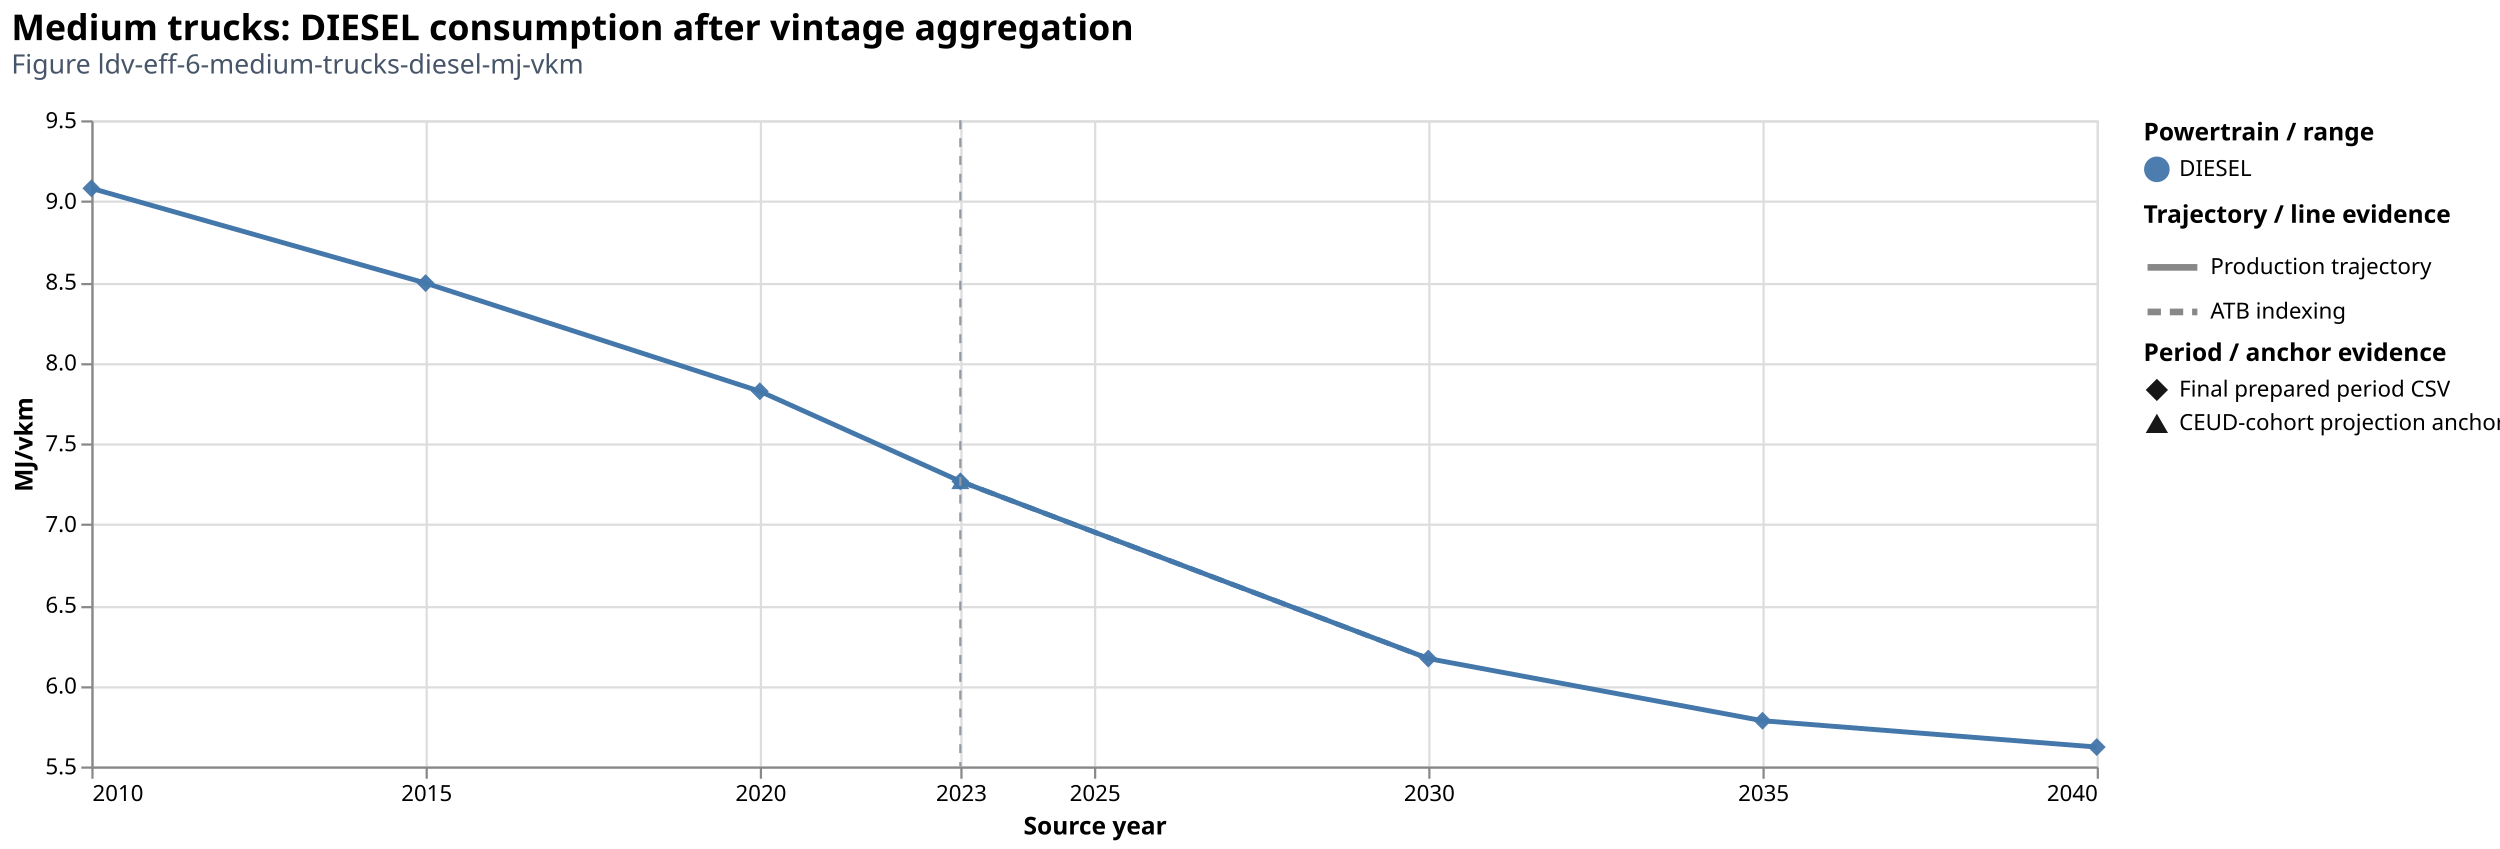
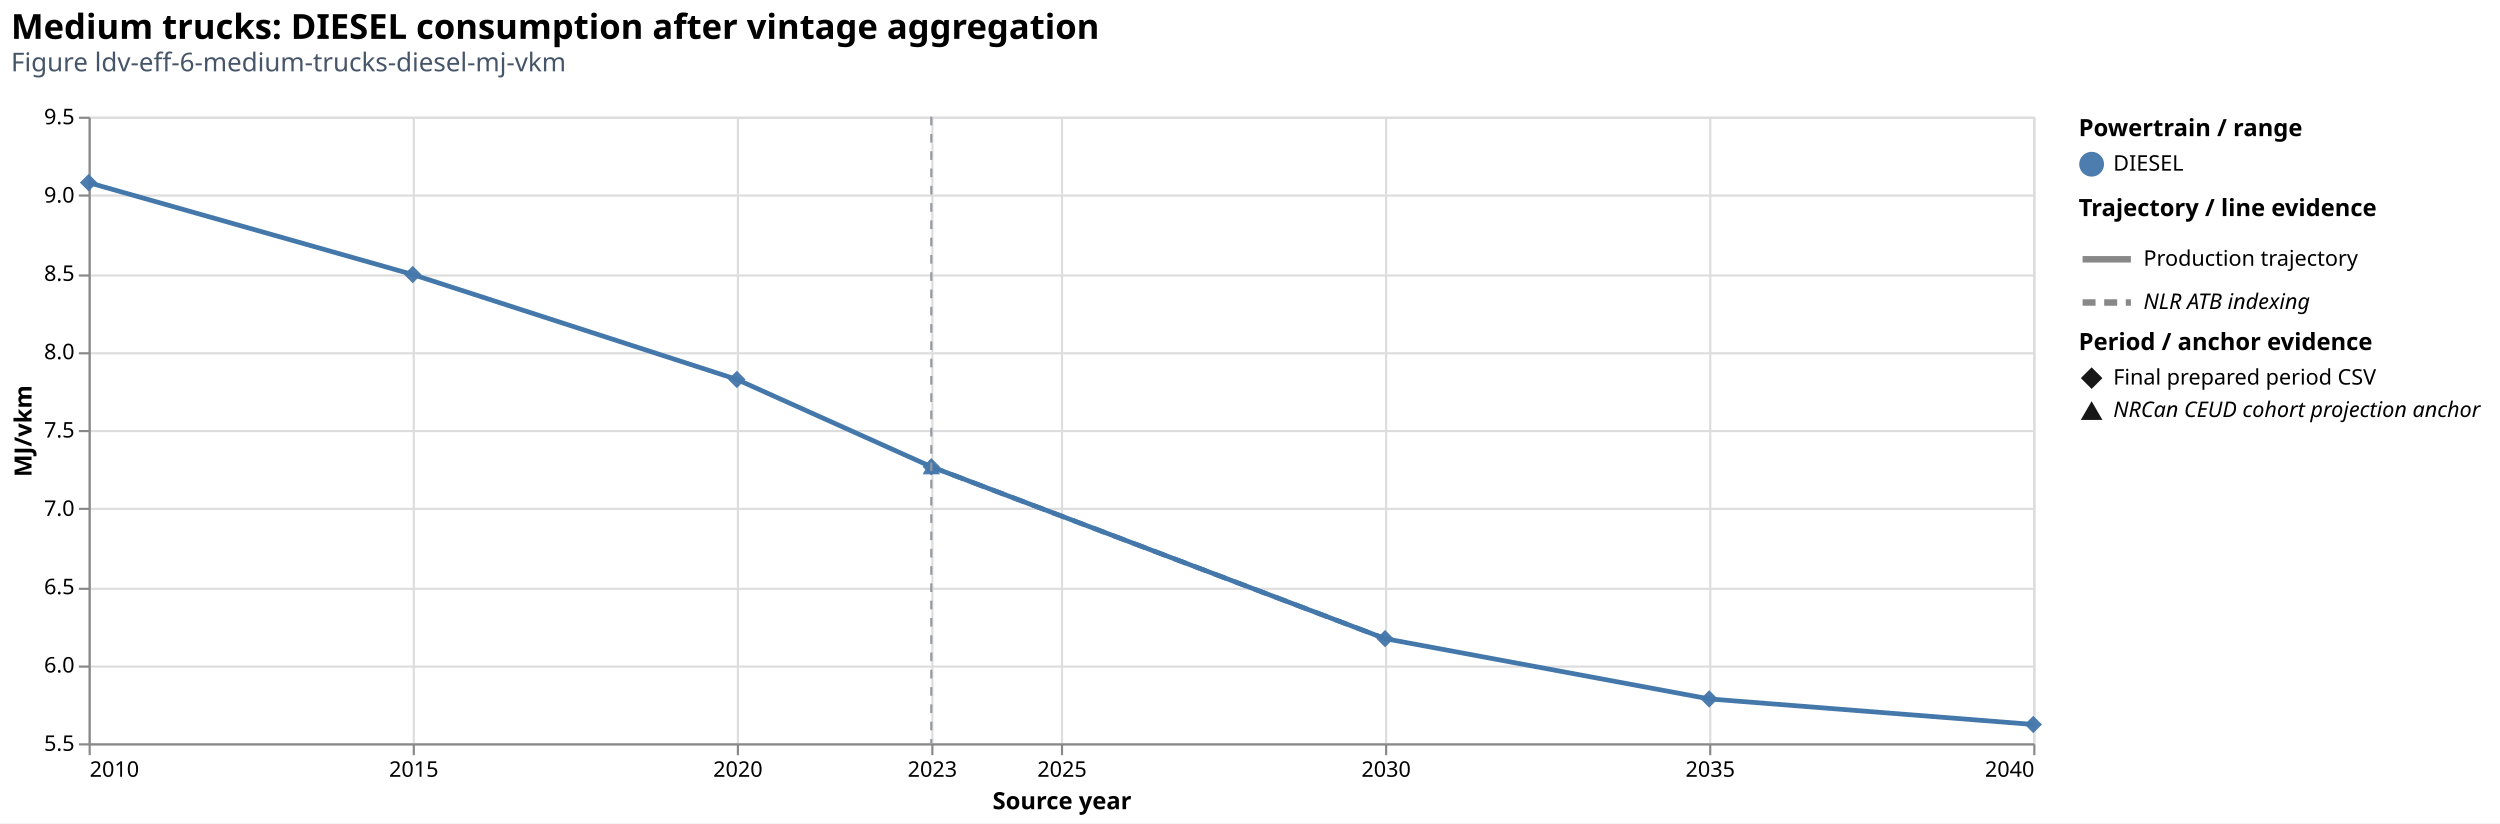
- <svg xmlns="http://www.w3.org/2000/svg" version="1.1" class="marks" width="1122" height="381" viewBox="0 0 1122 381">
-   <rect width="1122" height="381" fill="white" />
+ <svg xmlns="http://www.w3.org/2000/svg" version="1.1" class="marks" width="1157" height="381" viewBox="0 0 1157 381">
+   <rect width="1157" height="381" fill="white" />
  <g fill="none" stroke-miterlimit="10" transform="translate(41,54)">
    <g class="mark-group role-frame root" role="graphics-object" aria-roledescription="group mark container">
      <g transform="translate(0,0)">
        <path class="background" aria-hidden="true" d="M0.5,0.5h900v290h-900Z" stroke="#ddd" />
        <g>
          <g class="mark-group role-axis" aria-hidden="true">
            <g transform="translate(0.5,290.5)">
              <path class="background" aria-hidden="true" d="M0,0h0v0h0Z" pointer-events="none" />
              <g>
                <g class="mark-rule role-axis-grid" pointer-events="none">
                  <line transform="translate(0,-290)" x2="0" y2="290" stroke="#ddd" stroke-width="1" opacity="1" />
                  <line transform="translate(150,-290)" x2="0" y2="290" stroke="#ddd" stroke-width="1" opacity="1" />
                  <line transform="translate(300,-290)" x2="0" y2="290" stroke="#ddd" stroke-width="1" opacity="1" />
                  <line transform="translate(390,-290)" x2="0" y2="290" stroke="#ddd" stroke-width="1" opacity="1" />
                  <line transform="translate(450,-290)" x2="0" y2="290" stroke="#ddd" stroke-width="1" opacity="1" />
                  <line transform="translate(600,-290)" x2="0" y2="290" stroke="#ddd" stroke-width="1" opacity="1" />
                  <line transform="translate(750,-290)" x2="0" y2="290" stroke="#ddd" stroke-width="1" opacity="1" />
                  <line transform="translate(900,-290)" x2="0" y2="290" stroke="#ddd" stroke-width="1" opacity="1" />
                </g>
              </g>
              <path class="foreground" aria-hidden="true" d="" pointer-events="none" display="none" />
            </g>
          </g>
          <g class="mark-group role-axis" aria-hidden="true">
            <g transform="translate(0.5,0.5)">
              <path class="background" aria-hidden="true" d="M0,0h0v0h0Z" pointer-events="none" />
              <g>
                <g class="mark-rule role-axis-grid" pointer-events="none">
                  <line transform="translate(0,290)" x2="900" y2="0" stroke="#ddd" stroke-width="1" opacity="1" />
                  <line transform="translate(0,254)" x2="900" y2="0" stroke="#ddd" stroke-width="1" opacity="1" />
                  <line transform="translate(0,218)" x2="900" y2="0" stroke="#ddd" stroke-width="1" opacity="1" />
                  <line transform="translate(0,181)" x2="900" y2="0" stroke="#ddd" stroke-width="1" opacity="1" />
                  <line transform="translate(0,145)" x2="900" y2="0" stroke="#ddd" stroke-width="1" opacity="1" />
                  <line transform="translate(0,109)" x2="900" y2="0" stroke="#ddd" stroke-width="1" opacity="1" />
                  <line transform="translate(0,73)" x2="900" y2="0" stroke="#ddd" stroke-width="1" opacity="1" />
                  <line transform="translate(0,36)" x2="900" y2="0" stroke="#ddd" stroke-width="1" opacity="1" />
                  <line transform="translate(0,0)" x2="900" y2="0" stroke="#ddd" stroke-width="1" opacity="1" />
                </g>
              </g>
              <path class="foreground" aria-hidden="true" d="" pointer-events="none" display="none" />
            </g>
          </g>
          <g class="mark-group role-axis" role="graphics-symbol" aria-roledescription="axis" aria-label="X-axis titled 'Source year' for a linear scale with values from 2010 to 2040">
            <g transform="translate(0.5,290.5)">
              <path class="background" aria-hidden="true" d="M0,0h0v0h0Z" pointer-events="none" />
              <g>
                <g class="mark-rule role-axis-tick" pointer-events="none">
                  <line transform="translate(0,0)" x2="0" y2="5" stroke="#888" stroke-width="1" opacity="1" />
                  <line transform="translate(150,0)" x2="0" y2="5" stroke="#888" stroke-width="1" opacity="1" />
                  <line transform="translate(300,0)" x2="0" y2="5" stroke="#888" stroke-width="1" opacity="1" />
                  <line transform="translate(390,0)" x2="0" y2="5" stroke="#888" stroke-width="1" opacity="1" />
                  <line transform="translate(450,0)" x2="0" y2="5" stroke="#888" stroke-width="1" opacity="1" />
                  <line transform="translate(600,0)" x2="0" y2="5" stroke="#888" stroke-width="1" opacity="1" />
                  <line transform="translate(750,0)" x2="0" y2="5" stroke="#888" stroke-width="1" opacity="1" />
                  <line transform="translate(900,0)" x2="0" y2="5" stroke="#888" stroke-width="1" opacity="1" />
                </g>
                <g class="mark-text role-axis-label" pointer-events="none">
                  <text text-anchor="start" transform="translate(0,15)" font-family="sans-serif" font-size="10px" fill="#000" opacity="1">2010</text>
                  <text text-anchor="middle" transform="translate(150,15)" font-family="sans-serif" font-size="10px" fill="#000" opacity="1">2015</text>
                  <text text-anchor="middle" transform="translate(300,15)" font-family="sans-serif" font-size="10px" fill="#000" opacity="1">2020</text>
                  <text text-anchor="middle" transform="translate(390,15)" font-family="sans-serif" font-size="10px" fill="#000" opacity="1">2023</text>
                  <text text-anchor="middle" transform="translate(450,15)" font-family="sans-serif" font-size="10px" fill="#000" opacity="1">2025</text>
                  <text text-anchor="middle" transform="translate(600,15)" font-family="sans-serif" font-size="10px" fill="#000" opacity="1">2030</text>
                  <text text-anchor="middle" transform="translate(750,15)" font-family="sans-serif" font-size="10px" fill="#000" opacity="1">2035</text>
                  <text text-anchor="end" transform="translate(900,15)" font-family="sans-serif" font-size="10px" fill="#000" opacity="1">2040</text>
                </g>
                <g class="mark-rule role-axis-domain" pointer-events="none">
                  <line transform="translate(0,0)" x2="900" y2="0" stroke="#888" stroke-width="1" opacity="1" />
                </g>
                <g class="mark-text role-axis-title" pointer-events="none">
                  <text text-anchor="middle" transform="translate(450,30)" font-family="sans-serif" font-size="11px" font-weight="bold" fill="#000" opacity="1">Source year</text>
                </g>
              </g>
              <path class="foreground" aria-hidden="true" d="" pointer-events="none" display="none" />
            </g>
          </g>
          <g class="mark-group role-axis" role="graphics-symbol" aria-roledescription="axis" aria-label="Y-axis titled 'MJ/vkm' for a linear scale with values from 6 to 10">
            <g transform="translate(0.5,0.5)">
              <path class="background" aria-hidden="true" d="M0,0h0v0h0Z" pointer-events="none" />
              <g>
                <g class="mark-rule role-axis-tick" pointer-events="none">
                  <line transform="translate(0,290)" x2="-5" y2="0" stroke="#888" stroke-width="1" opacity="1" />
                  <line transform="translate(0,254)" x2="-5" y2="0" stroke="#888" stroke-width="1" opacity="1" />
                  <line transform="translate(0,218)" x2="-5" y2="0" stroke="#888" stroke-width="1" opacity="1" />
                  <line transform="translate(0,181)" x2="-5" y2="0" stroke="#888" stroke-width="1" opacity="1" />
                  <line transform="translate(0,145)" x2="-5" y2="0" stroke="#888" stroke-width="1" opacity="1" />
                  <line transform="translate(0,109)" x2="-5" y2="0" stroke="#888" stroke-width="1" opacity="1" />
                  <line transform="translate(0,73)" x2="-5" y2="0" stroke="#888" stroke-width="1" opacity="1" />
                  <line transform="translate(0,36)" x2="-5" y2="0" stroke="#888" stroke-width="1" opacity="1" />
                  <line transform="translate(0,0)" x2="-5" y2="0" stroke="#888" stroke-width="1" opacity="1" />
                </g>
                <g class="mark-text role-axis-label" pointer-events="none">
                  <text text-anchor="end" transform="translate(-7,293)" font-family="sans-serif" font-size="10px" fill="#000" opacity="1">5.5</text>
                  <text text-anchor="end" transform="translate(-7,256.75)" font-family="sans-serif" font-size="10px" fill="#000" opacity="1">6.0</text>
                  <text text-anchor="end" transform="translate(-7,220.5)" font-family="sans-serif" font-size="10px" fill="#000" opacity="1">6.5</text>
                  <text text-anchor="end" transform="translate(-7,184.25)" font-family="sans-serif" font-size="10px" fill="#000" opacity="1">7.0</text>
                  <text text-anchor="end" transform="translate(-7,148)" font-family="sans-serif" font-size="10px" fill="#000" opacity="1">7.5</text>
                  <text text-anchor="end" transform="translate(-7,111.75)" font-family="sans-serif" font-size="10px" fill="#000" opacity="1">8.0</text>
                  <text text-anchor="end" transform="translate(-7,75.5)" font-family="sans-serif" font-size="10px" fill="#000" opacity="1">8.5</text>
                  <text text-anchor="end" transform="translate(-7,39.25)" font-family="sans-serif" font-size="10px" fill="#000" opacity="1">9.0</text>
                  <text text-anchor="end" transform="translate(-7,3)" font-family="sans-serif" font-size="10px" fill="#000" opacity="1">9.5</text>
                </g>
                <g class="mark-rule role-axis-domain" pointer-events="none">
                  <line transform="translate(0,290)" x2="0" y2="-290" stroke="#888" stroke-width="1" opacity="1" />
                </g>
                <g class="mark-text role-axis-title" pointer-events="none">
                  <text text-anchor="middle" transform="translate(-24.90137,145) rotate(-90) translate(0,-2)" font-family="sans-serif" font-size="11px" font-weight="bold" fill="#000" opacity="1">MJ/vkm</text>
                </g>
              </g>
              <path class="foreground" aria-hidden="true" d="" pointer-events="none" display="none" />
            </g>
          </g>
          <g class="mark-group role-scope layer_0_pathgroup" role="graphics-object" aria-roledescription="group mark container">
            <g transform="translate(0,0)">
              <path class="background" aria-hidden="true" d="M0,0h900v290h-900Z" />
              <g>
                <g class="mark-line role-mark layer_0_marks" role="graphics-object" aria-roledescription="line mark container">
                  <path aria-label="Source year: 2010; MJ/vkm: 9.07903993096; Powertrain / range: DIESEL; Trajectory / line evidence: Production trajectory; year: 2010; trajectory_id: 0/period/diesel; series: Production method; atb_class: Production class aggregate; powertrain: diesel; vintage: 2005; value: 9.0790; units: MJ/vkm; time_basis: Cohort-stock-weighted observed consumption; service conversion after all aggregation; treatment: null; analogue: diesel; projection_anchor_powertrain: null; observation_basis: Observed CEUD fleet series used as a vintage proxy; source_treatments: CEUD_observed_fleet_consumption; Included cohort stock: 100.0%; Candidate years: 5; Included years: 5; sample_kind: period; marker_source: Final prepared period CSV; source_year_start: 2006; source_year_end: 2010; source_years: null; weighted_source_year: 2008.10114688; load_factor: 1.25913267735" role="graphics-symbol" aria-roledescription="line mark" d="M0,30.52L150,73.058L300,121.609L390,162.024L600,241.562L750,269.465L900,281.288" stroke="#4477aa" stroke-width="2.2" stroke-dasharray="" />
                </g>
              </g>
              <path class="foreground" aria-hidden="true" d="" display="none" />
            </g>
            <g transform="translate(0,0)">
              <path class="background" aria-hidden="true" d="M0,0h900v290h-900Z" />
              <g>
                <g class="mark-line role-mark layer_0_marks" role="graphics-object" aria-roledescription="line mark container">
-                   <path aria-label="Source year: 2023; MJ/vkm: 7.26519133632; Powertrain / range: DIESEL; Trajectory / line evidence: ATB indexing; year: 2023; trajectory_id: 0/index/0/diesel; series: Production method; atb_class: Production class aggregate; powertrain: diesel; vintage: null; value: 7.2652; units: MJ/vkm; time_basis: ATB projection reference year; tooltip source bounds identify the historical anchor; treatment: Latest historical cohort consumption; future ATB ratios start at the reference year; analogue: diesel; projection_anchor_powertrain: diesel; observation_basis: Observed CEUD fleet series used as a vintage proxy; source_treatments: CEUD_observed_fleet_consumption; Included cohort stock: 100.0%; Candidate years: 3; Included years: 3; sample_kind: base_year_anchor; marker_source: CEUD-cohort projection anchor; source_year_start: 2021; source_year_end: 2023; source_years: 2021 | 2022 | 2023; weighted_source_year: null; load_factor: 1.26000000107" role="graphics-symbol" aria-roledescription="line mark" d="M390,162.024L600,241.562" stroke="#4477aa" stroke-width="2.2" stroke-dasharray="6,4" />
+                   <path aria-label="Source year: 2023; MJ/vkm: 7.26519133632; Powertrain / range: DIESEL; Trajectory / line evidence: NLR ATB indexing; year: 2023; trajectory_id: 0/index/0/diesel; series: Production method; atb_class: Production class aggregate; powertrain: diesel; vintage: null; value: 7.2652; units: MJ/vkm; time_basis: ATB projection reference year; tooltip source bounds identify the historical anchor; treatment: Latest historical cohort consumption; future ATB ratios start at the reference year; analogue: diesel; projection_anchor_powertrain: diesel; observation_basis: Observed CEUD fleet series used as a vintage proxy; source_treatments: CEUD_observed_fleet_consumption; Included cohort stock: 100.0%; Candidate years: 3; Included years: 3; sample_kind: base_year_anchor; marker_source: CEUD-cohort projection anchor; source_year_start: 2021; source_year_end: 2023; source_years: 2021 | 2022 | 2023; weighted_source_year: null; load_factor: 1.26000000107" role="graphics-symbol" aria-roledescription="line mark" d="M390,162.024L600,241.562" stroke="#4477aa" stroke-width="2.2" stroke-dasharray="6,4" />
                </g>
              </g>
              <path class="foreground" aria-hidden="true" d="" display="none" />
            </g>
          </g>
          <g class="mark-symbol role-mark layer_1_marks" role="graphics-object" aria-roledescription="symbol mark container">
            <path aria-label="Source year: 2010; MJ/vkm: 9.07903993096; Powertrain / range: DIESEL; Period / anchor evidence: Final prepared period CSV; year: 2010; curve: Production method / diesel /  / ; series: Production method; atb_class: Production class aggregate; powertrain: diesel; vintage: 2005; value: 9.0790; units: MJ/vkm; time_basis: Cohort-stock-weighted observed consumption; service conversion after all aggregation; treatment: null; analogue: diesel; projection_anchor_powertrain: null; observation_basis: Observed CEUD fleet series used as a vintage proxy; source_treatments: CEUD_observed_fleet_consumption; Included cohort stock: 100.0%; Candidate years: 5; Included years: 5; sample_kind: period; marker_source: Final prepared period CSV; source_year_start: 2006; source_year_end: 2010; source_years: null; weighted_source_year: 2008.10114688; load_factor: 1.25913267735" role="graphics-symbol" aria-roledescription="point" transform="translate(0,30.51961)" d="M-4.031,0L0,-4.031L4.031,0L0,4.031Z" fill="#4477aa" stroke-width="2" opacity="0.95" />
            <path aria-label="Source year: 2015; MJ/vkm: 8.49229756867; Powertrain / range: DIESEL; Period / anchor evidence: Final prepared period CSV; year: 2015; curve: Production method / diesel /  / ; series: Production method; atb_class: Production class aggregate; powertrain: diesel; vintage: 2010; value: 8.4923; units: MJ/vkm; time_basis: Cohort-stock-weighted observed consumption; service conversion after all aggregation; treatment: null; analogue: diesel; projection_anchor_powertrain: null; observation_basis: Observed CEUD fleet series used as a vintage proxy; source_treatments: CEUD_observed_fleet_consumption; Included cohort stock: 100.0%; Candidate years: 5; Included years: 5; sample_kind: period; marker_source: Final prepared period CSV; source_year_start: 2011; source_year_end: 2015; source_years: null; weighted_source_year: 2013.21915655; load_factor: 1.25999999925" role="graphics-symbol" aria-roledescription="point" transform="translate(150,73.05843)" d="M-4.031,0L0,-4.031L4.031,0L0,4.031Z" fill="#4477aa" stroke-width="2" opacity="0.95" />
            <path aria-label="Source year: 2020; MJ/vkm: 7.82263598427; Powertrain / range: DIESEL; Period / anchor evidence: Final prepared period CSV; year: 2020; curve: Production method / diesel /  / ; series: Production method; atb_class: Production class aggregate; powertrain: diesel; vintage: 2015; value: 7.8226; units: MJ/vkm; time_basis: Cohort-stock-weighted observed consumption; service conversion after all aggregation; treatment: null; analogue: diesel; projection_anchor_powertrain: null; observation_basis: Observed CEUD fleet series used as a vintage proxy; source_treatments: CEUD_observed_fleet_consumption; Included cohort stock: 100.0%; Candidate years: 5; Included years: 5; sample_kind: period; marker_source: Final prepared period CSV; source_year_start: 2016; source_year_end: 2020; source_years: null; weighted_source_year: 2018.03832546; load_factor: 1.26000000039" role="graphics-symbol" aria-roledescription="point" transform="translate(300,121.6089)" d="M-4.031,0L0,-4.031L4.031,0L0,4.031Z" fill="#4477aa" stroke-width="2" opacity="0.95" />
            <path aria-label="Source year: 2023; MJ/vkm: 7.26519133632; Powertrain / range: DIESEL; Period / anchor evidence: CEUD-cohort projection anchor; year: 2023; curve: Production method / diesel /  / ; series: Production method; atb_class: Production class aggregate; powertrain: diesel; vintage: null; value: 7.2652; units: MJ/vkm; time_basis: ATB projection reference year; tooltip source bounds identify the historical anchor; treatment: Latest historical cohort consumption; future ATB ratios start at the reference year; analogue: diesel; projection_anchor_powertrain: diesel; observation_basis: Observed CEUD fleet series used as a vintage proxy; source_treatments: CEUD_observed_fleet_consumption; Included cohort stock: 100.0%; Candidate years: 3; Included years: 3; sample_kind: base_year_anchor; marker_source: CEUD-cohort projection anchor; source_year_start: 2021; source_year_end: 2023; source_years: 2021 | 2022 | 2023; weighted_source_year: null; load_factor: 1.26000000107" role="graphics-symbol" aria-roledescription="point" transform="translate(390,162.0236)" d="M0,-3.491L-4.031,3.491L4.031,3.491Z" fill="#4477aa" stroke-width="2" opacity="0.95" />
            <path aria-label="Source year: 2023; MJ/vkm: 7.26519133632; Powertrain / range: DIESEL; Period / anchor evidence: Final prepared period CSV; year: 2023; curve: Production method / diesel /  / ; series: Production method; atb_class: Production class aggregate; powertrain: diesel; vintage: 2020; value: 7.2652; units: MJ/vkm; time_basis: Cohort-stock-weighted observed consumption; service conversion after all aggregation; treatment: null; analogue: diesel; projection_anchor_powertrain: null; observation_basis: Observed CEUD fleet series used as a vintage proxy; source_treatments: CEUD_observed_fleet_consumption; Included cohort stock: 100.0%; Candidate years: 3; Included years: 3; sample_kind: period; marker_source: Final prepared period CSV; source_year_start: 2021; source_year_end: 2023; source_years: null; weighted_source_year: 2022.04993369; load_factor: 1.26000000107" role="graphics-symbol" aria-roledescription="point" transform="translate(390,162.0236)" d="M-4.031,0L0,-4.031L4.031,0L0,4.031Z" fill="#4477aa" stroke-width="2" opacity="0.95" />
            <path aria-label="Source year: 2030; MJ/vkm: 6.16811688135; Powertrain / range: DIESEL; Period / anchor evidence: Final prepared period CSV; year: 2030; curve: Production method / diesel /  / ; series: Production method; atb_class: Production class aggregate; powertrain: diesel; vintage: 2025; value: 6.1681; units: MJ/vkm; time_basis: Future interval-end source year; vintage retained separately; treatment: null; analogue: diesel; projection_anchor_powertrain: null; observation_basis: Available source observations / projection; source_treatments: CEUD_cohort_anchor_ATB_relative_projection; Included cohort stock: null; Candidate years: 1; Included years: 1; sample_kind: period; marker_source: Final prepared period CSV; source_year_start: 2030; source_year_end: 2030; source_years: null; weighted_source_year: 2030; load_factor: 1.26000000107" role="graphics-symbol" aria-roledescription="point" transform="translate(600,241.5615)" d="M-4.031,0L0,-4.031L4.031,0L0,4.031Z" fill="#4477aa" stroke-width="2" opacity="0.95" />
            <path aria-label="Source year: 2035; MJ/vkm: 5.78324765154; Powertrain / range: DIESEL; Period / anchor evidence: Final prepared period CSV; year: 2035; curve: Production method / diesel /  / ; series: Production method; atb_class: Production class aggregate; powertrain: diesel; vintage: 2030; value: 5.7832; units: MJ/vkm; time_basis: Future interval-end source year; vintage retained separately; treatment: null; analogue: diesel; projection_anchor_powertrain: null; observation_basis: Available source observations / projection; source_treatments: CEUD_cohort_anchor_ATB_relative_projection; Included cohort stock: null; Candidate years: 1; Included years: 1; sample_kind: period; marker_source: Final prepared period CSV; source_year_start: 2035; source_year_end: 2035; source_years: null; weighted_source_year: 2035; load_factor: 1.26000000107" role="graphics-symbol" aria-roledescription="point" transform="translate(750,269.4645)" d="M-4.031,0L0,-4.031L4.031,0L0,4.031Z" fill="#4477aa" stroke-width="2" opacity="0.95" />
            <path aria-label="Source year: 2040; MJ/vkm: 5.62016957798; Powertrain / range: DIESEL; Period / anchor evidence: Final prepared period CSV; year: 2040; curve: Production method / diesel /  / ; series: Production method; atb_class: Production class aggregate; powertrain: diesel; vintage: 2035; value: 5.6202; units: MJ/vkm; time_basis: Future interval-end source year; vintage retained separately; treatment: null; analogue: diesel; projection_anchor_powertrain: null; observation_basis: Available source observations / projection; source_treatments: CEUD_cohort_anchor_ATB_relative_projection; Included cohort stock: null; Candidate years: 1; Included years: 1; sample_kind: period; marker_source: Final prepared period CSV; source_year_start: 2040; source_year_end: 2040; source_years: null; weighted_source_year: 2040; load_factor: 1.26000000107" role="graphics-symbol" aria-roledescription="point" transform="translate(900,281.2877)" d="M-4.031,0L0,-4.031L4.031,0L0,4.031Z" fill="#4477aa" stroke-width="2" opacity="0.95" />
          </g>
          <g class="mark-rule role-mark layer_2_marks" role="graphics-symbol" aria-roledescription="rule mark container">
            <line transform="translate(390,0)" x2="0" y2="290" stroke="#9299a1" stroke-width="1" stroke-dasharray="4,4" />
          </g>
          <g class="mark-rule role-mark layer_3_marks" role="graphics-symbol" aria-roledescription="rule mark container" />
          <g class="mark-text role-mark layer_4_marks" role="graphics-object" aria-roledescription="text mark container" />
          <g class="mark-text role-mark layer_5_marks" role="graphics-object" aria-roledescription="text mark container" />
          <g class="mark-text role-mark layer_6_marks" role="graphics-object" aria-roledescription="text mark container" />
          <g class="mark-text role-mark layer_7_marks" role="graphics-object" aria-roledescription="text mark container" />
          <g class="mark-group role-legend" role="graphics-symbol" aria-roledescription="legend" aria-label="Symbol legend titled 'Powertrain / range' for fill color and stroke color with 1 value: DIESEL">
            <g transform="translate(921,0)">
              <path class="background" aria-hidden="true" d="M0,0h96v29h-96Z" pointer-events="none" />
              <g>
                <g class="mark-group role-legend-entry">
                  <g transform="translate(0,16)">
                    <path class="background" aria-hidden="true" d="M0,0h0v0h0Z" pointer-events="none" />
                    <g>
                      <g class="mark-group role-scope" role="graphics-object" aria-roledescription="group mark container">
                        <g transform="translate(0,0)">
                          <path class="background" aria-hidden="true" d="M0,0h51.571v12.5h-51.571Z" pointer-events="none" opacity="1" />
                          <g>
                            <g class="mark-symbol role-legend-symbol" pointer-events="none">
                              <path transform="translate(6,6)" d="M5,0A5,5,0,1,1,-5,0A5,5,0,1,1,5,0" fill="#4477aa" stroke="#4477aa" stroke-width="1.5" opacity="0.95" />
                            </g>
                            <g class="mark-text role-legend-label" pointer-events="none">
                              <text text-anchor="start" transform="translate(16,9)" font-family="sans-serif" font-size="10px" fill="#000" opacity="1">DIESEL</text>
                            </g>
                          </g>
                          <path class="foreground" aria-hidden="true" d="" pointer-events="none" display="none" />
                        </g>
                      </g>
                    </g>
                    <path class="foreground" aria-hidden="true" d="" pointer-events="none" display="none" />
                  </g>
                </g>
                <g class="mark-text role-legend-title" pointer-events="none">
                  <text text-anchor="start" transform="translate(0,9)" font-family="sans-serif" font-size="11px" font-weight="bold" fill="#000" opacity="1">Powertrain / range</text>
                </g>
              </g>
              <path class="foreground" aria-hidden="true" d="" pointer-events="none" display="none" />
            </g>
          </g>
-           <g class="mark-group role-legend" role="graphics-symbol" aria-roledescription="legend" aria-label="Symbol legend titled 'Trajectory / line evidence' for strokeDash with 2 values: Production trajectory, ATB indexing">
+           <g class="mark-group role-legend" role="graphics-symbol" aria-roledescription="legend" aria-label="Symbol legend titled 'Trajectory / line evidence' for strokeDash with 2 values: Production trajectory, NLR ATB indexing">
            <g transform="translate(921,37)">
              <path class="background" aria-hidden="true" d="M0,0h131v54h-131Z" pointer-events="none" />
              <g>
                <g class="mark-group role-legend-entry">
                  <g transform="translate(0,16)">
                    <path class="background" aria-hidden="true" d="M0,0h0v0h0Z" pointer-events="none" />
                    <g>
                      <g class="mark-group role-scope" role="graphics-object" aria-roledescription="group mark container">
                        <g transform="translate(0,0)">
                          <path class="background" aria-hidden="true" d="M0,0h121.709v18h-121.709Z" pointer-events="none" opacity="1" />
                          <g>
                            <g class="mark-symbol role-legend-symbol" pointer-events="none">
                              <path transform="translate(13,13)" d="M-11.18,0L11.18,0" stroke="#888" stroke-width="3" stroke-dasharray="" opacity="1" />
                            </g>
                            <g class="mark-text role-legend-label" pointer-events="none">
-                               <text text-anchor="start" transform="translate(30,16)" font-family="sans-serif" font-size="10px" fill="#000" opacity="1">Production trajectory</text>
+                               <text text-anchor="start" transform="translate(30,16)" font-family="sans-serif" font-size="10px" font-style="normal" fill="#000" opacity="1">Production trajectory</text>
                            </g>
                          </g>
                          <path class="foreground" aria-hidden="true" d="" pointer-events="none" display="none" />
                        </g>
                        <g transform="translate(0,20)">
                          <path class="background" aria-hidden="true" d="M0,0h121.709v18h-121.709Z" pointer-events="none" opacity="1" />
                          <g>
                            <g class="mark-symbol role-legend-symbol" pointer-events="none">
                              <path transform="translate(13,13)" d="M-11.18,0L11.18,0" stroke="#888" stroke-width="3" stroke-dasharray="6,4" opacity="1" />
                            </g>
                            <g class="mark-text role-legend-label" pointer-events="none">
-                               <text text-anchor="start" transform="translate(30,16)" font-family="sans-serif" font-size="10px" fill="#000" opacity="1">ATB indexing</text>
+                               <text text-anchor="start" transform="translate(30,16)" font-family="sans-serif" font-size="10px" font-style="italic" fill="#000" opacity="1">NLR ATB indexing</text>
                            </g>
                          </g>
                          <path class="foreground" aria-hidden="true" d="" pointer-events="none" display="none" />
                        </g>
                      </g>
                    </g>
                    <path class="foreground" aria-hidden="true" d="" pointer-events="none" display="none" />
                  </g>
                </g>
                <g class="mark-text role-legend-title" pointer-events="none">
                  <text text-anchor="start" transform="translate(0,9)" font-family="sans-serif" font-size="11px" font-weight="bold" fill="#000" opacity="1">Trajectory / line evidence</text>
                </g>
              </g>
              <path class="foreground" aria-hidden="true" d="" pointer-events="none" display="none" />
            </g>
          </g>
          <g class="mark-group role-legend" role="graphics-symbol" aria-roledescription="legend" aria-label="Symbol legend titled 'Period / anchor evidence' for shape with 2 values: Final prepared period CSV, CEUD-cohort projection anchor">
            <g transform="translate(921,99)">
-               <path class="background" aria-hidden="true" d="M0,0h155v43h-155Z" pointer-events="none" />
+               <path class="background" aria-hidden="true" d="M0,0h190v43h-190Z" pointer-events="none" />
              <g>
                <g class="mark-group role-legend-entry">
                  <g transform="translate(0,16)">
                    <path class="background" aria-hidden="true" d="M0,0h0v0h0Z" pointer-events="none" />
                    <g>
                      <g class="mark-group role-scope" role="graphics-object" aria-roledescription="group mark container">
                        <g transform="translate(0,0)">
-                           <path class="background" aria-hidden="true" d="M0,0h154.95v12.5h-154.95Z" pointer-events="none" opacity="1" />
+                           <path class="background" aria-hidden="true" d="M0,0h189.965v12.5h-189.965Z" pointer-events="none" opacity="1" />
                          <g>
                            <g class="mark-symbol role-legend-symbol" pointer-events="none">
                              <path transform="translate(6,6)" d="M-5,0L0,-5L5,0L0,5Z" fill="black" fill-opacity="0.95" stroke-width="1.5" opacity="0.95" />
                            </g>
                            <g class="mark-text role-legend-label" pointer-events="none">
-                               <text text-anchor="start" transform="translate(16,9)" font-family="sans-serif" font-size="10px" fill="#000" opacity="1">Final prepared period CSV</text>
+                               <text text-anchor="start" transform="translate(16,9)" font-family="sans-serif" font-size="10px" font-style="normal" fill="#000" opacity="1">Final prepared period CSV</text>
                            </g>
                          </g>
                          <path class="foreground" aria-hidden="true" d="" pointer-events="none" display="none" />
                        </g>
                        <g transform="translate(0,15)">
-                           <path class="background" aria-hidden="true" d="M0,0h154.95v11.83h-154.95Z" pointer-events="none" opacity="1" />
+                           <path class="background" aria-hidden="true" d="M0,0h189.965v11.83h-189.965Z" pointer-events="none" opacity="1" />
                          <g>
                            <g class="mark-symbol role-legend-symbol" pointer-events="none">
                              <path transform="translate(6,6)" d="M0,-4.33L-5,4.33L5,4.33Z" fill="black" fill-opacity="0.95" stroke-width="1.5" opacity="0.95" />
                            </g>
                            <g class="mark-text role-legend-label" pointer-events="none">
-                               <text text-anchor="start" transform="translate(16,9)" font-family="sans-serif" font-size="10px" fill="#000" opacity="1">CEUD-cohort projection anchor</text>
+                               <text text-anchor="start" transform="translate(16,9)" font-family="sans-serif" font-size="10px" font-style="italic" fill="#000" opacity="1">NRCan CEUD cohort projection anchor</text>
                            </g>
                          </g>
                          <path class="foreground" aria-hidden="true" d="" pointer-events="none" display="none" />
                        </g>
                      </g>
                    </g>
                    <path class="foreground" aria-hidden="true" d="" pointer-events="none" display="none" />
                  </g>
                </g>
                <g class="mark-text role-legend-title" pointer-events="none">
                  <text text-anchor="start" transform="translate(0,9)" font-family="sans-serif" font-size="11px" font-weight="bold" fill="#000" opacity="1">Period / anchor evidence</text>
                </g>
              </g>
              <path class="foreground" aria-hidden="true" d="" pointer-events="none" display="none" />
            </g>
          </g>
          <g class="mark-group role-title">
            <g transform="translate(-35.90137,-49)">
              <path class="background" aria-hidden="true" d="M0,0h0v0h0Z" pointer-events="none" />
              <g>
                <g class="mark-text role-title-text" role="graphics-symbol" aria-roledescription="title" aria-label="Title text 'Medium trucks: DIESEL consumption after vintage aggregation'" pointer-events="none">
                  <text text-anchor="start" transform="translate(0,13)" font-family="sans-serif" font-size="16px" font-weight="bold" fill="#000" opacity="1">Medium trucks: DIESEL consumption after vintage aggregation</text>
                </g>
                <g class="mark-text role-title-subtitle" role="graphics-symbol" aria-roledescription="subtitle" aria-label="Subtitle text 'Figure ldv-eff-6-medium-trucks-diesel-mj-vkm'" pointer-events="none">
                  <text text-anchor="start" transform="translate(0,28)" font-family="sans-serif" font-size="12px" fill="#475569" opacity="1">Figure ldv-eff-6-medium-trucks-diesel-mj-vkm</text>
                </g>
              </g>
              <path class="foreground" aria-hidden="true" d="" pointer-events="none" display="none" />
            </g>
          </g>
        </g>
        <path class="foreground" aria-hidden="true" d="" display="none" />
      </g>
    </g>
  </g>
</svg>
